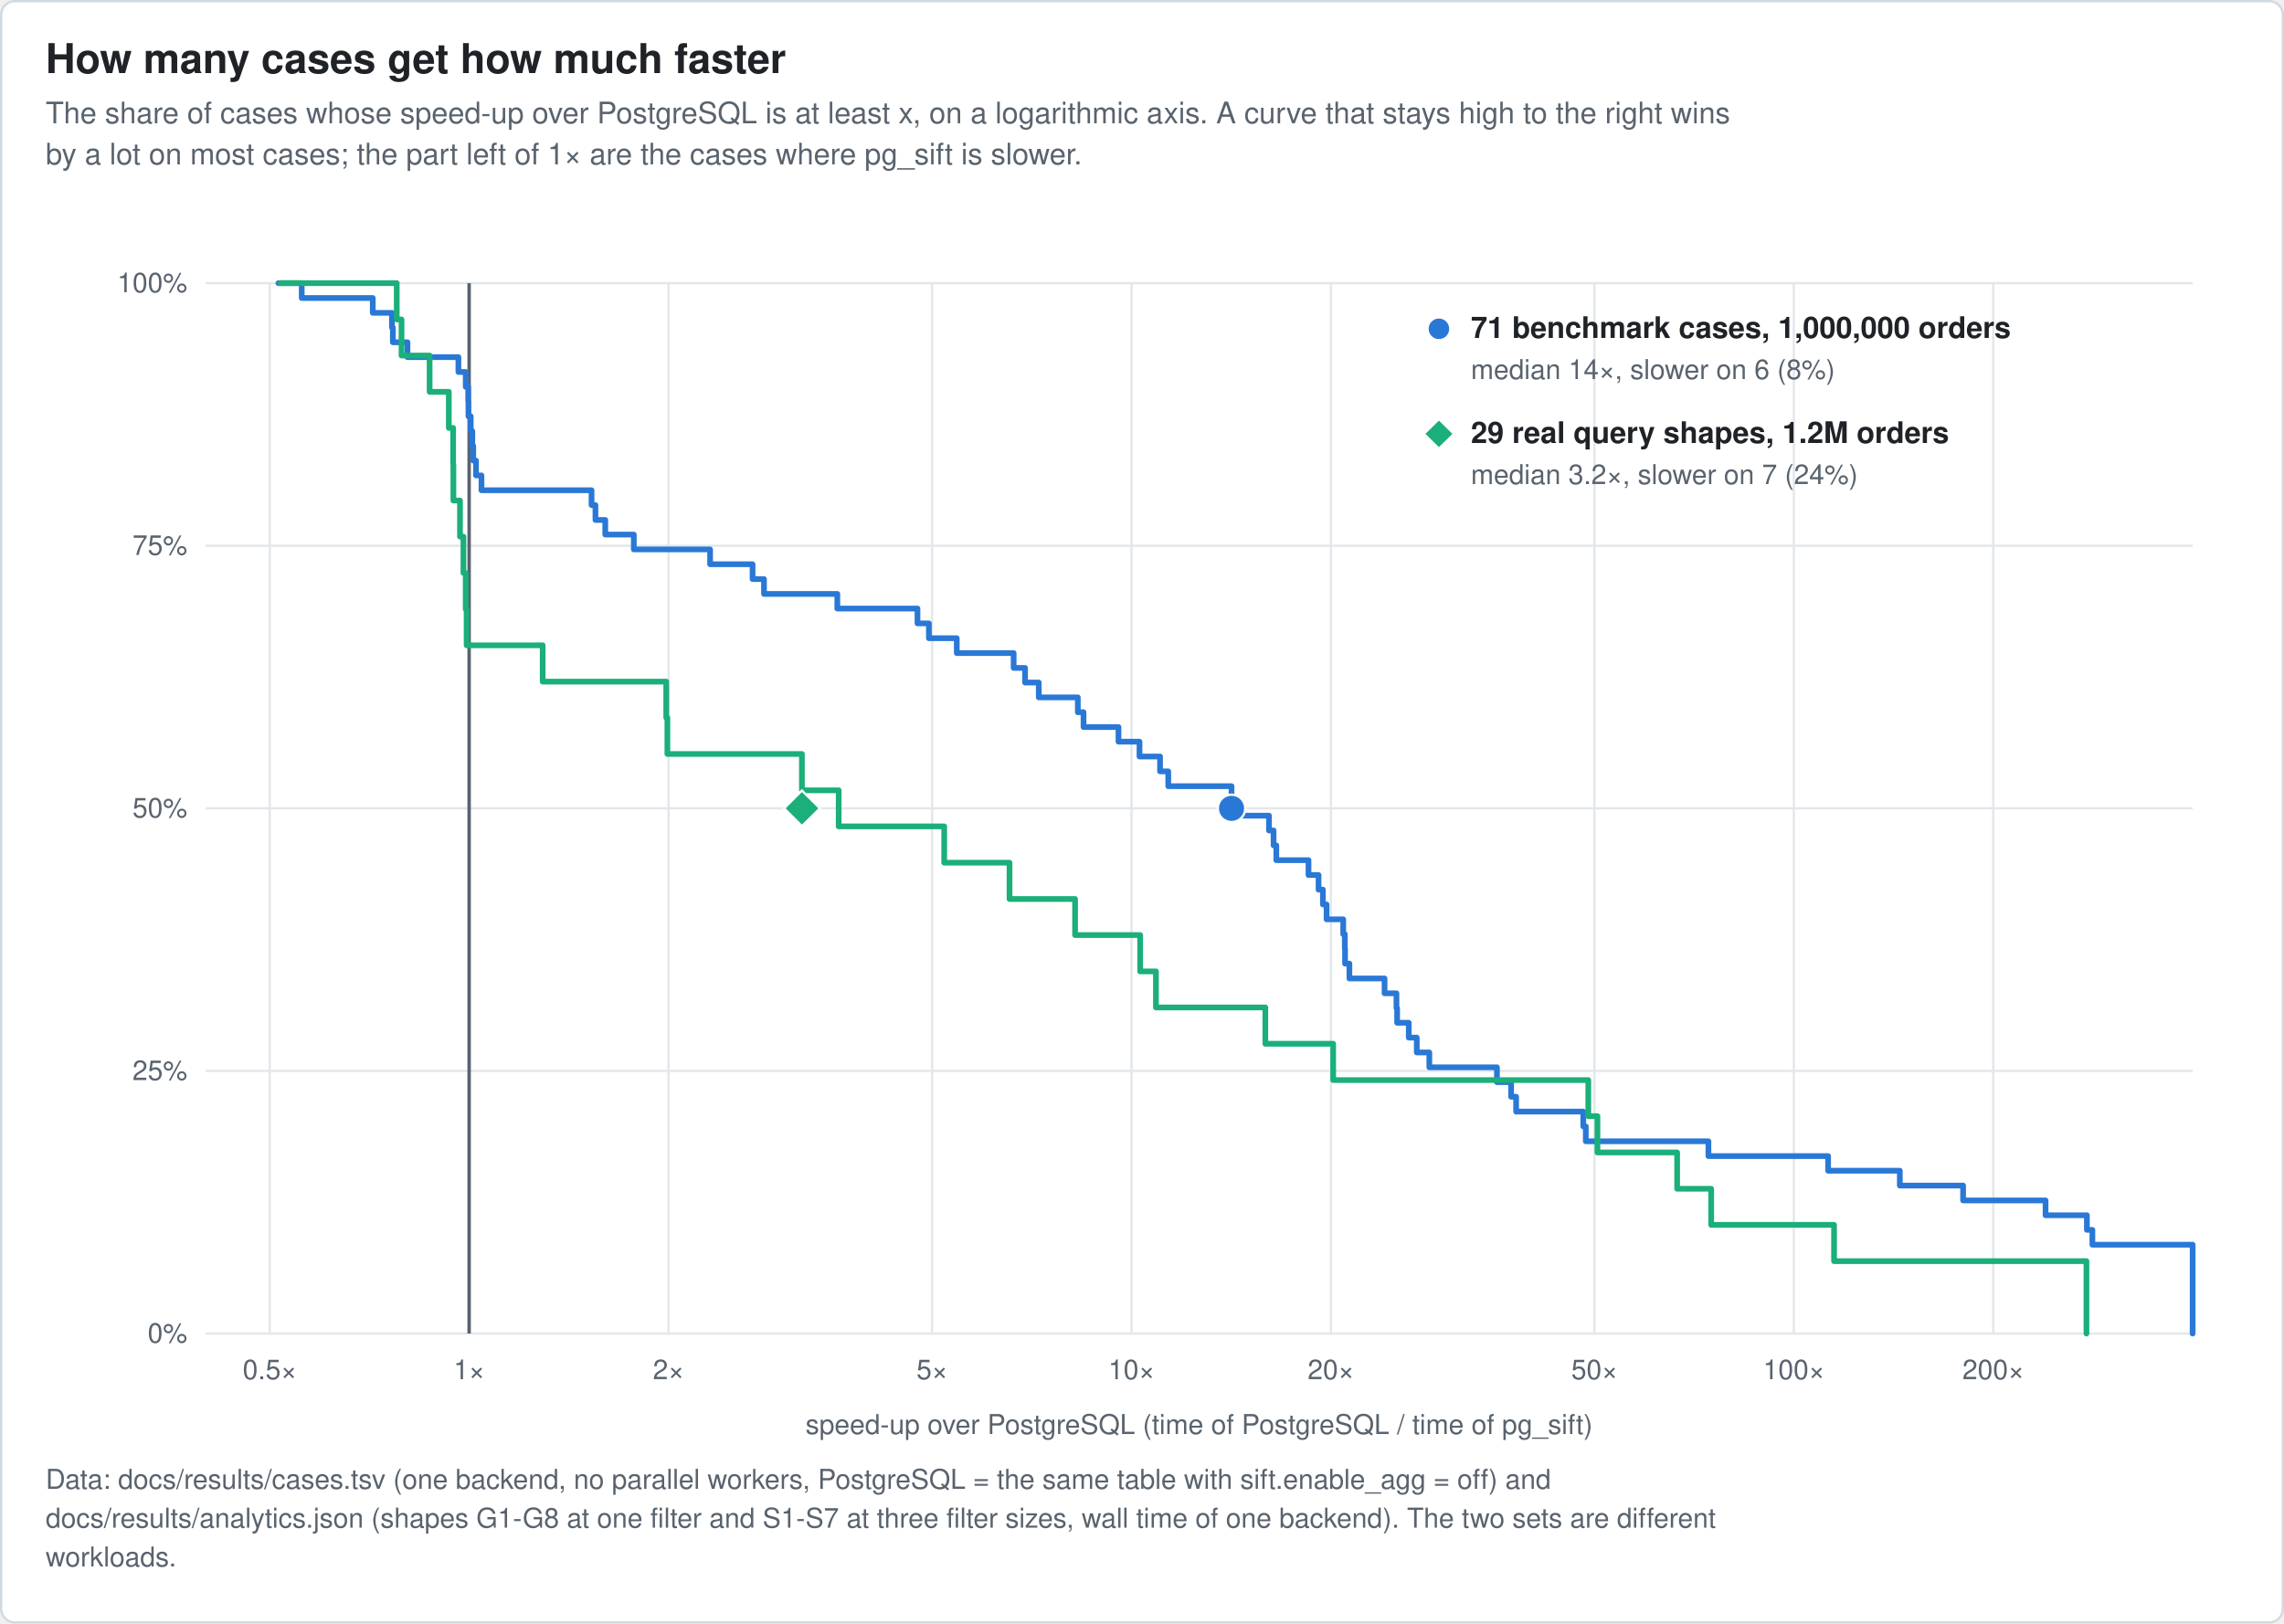
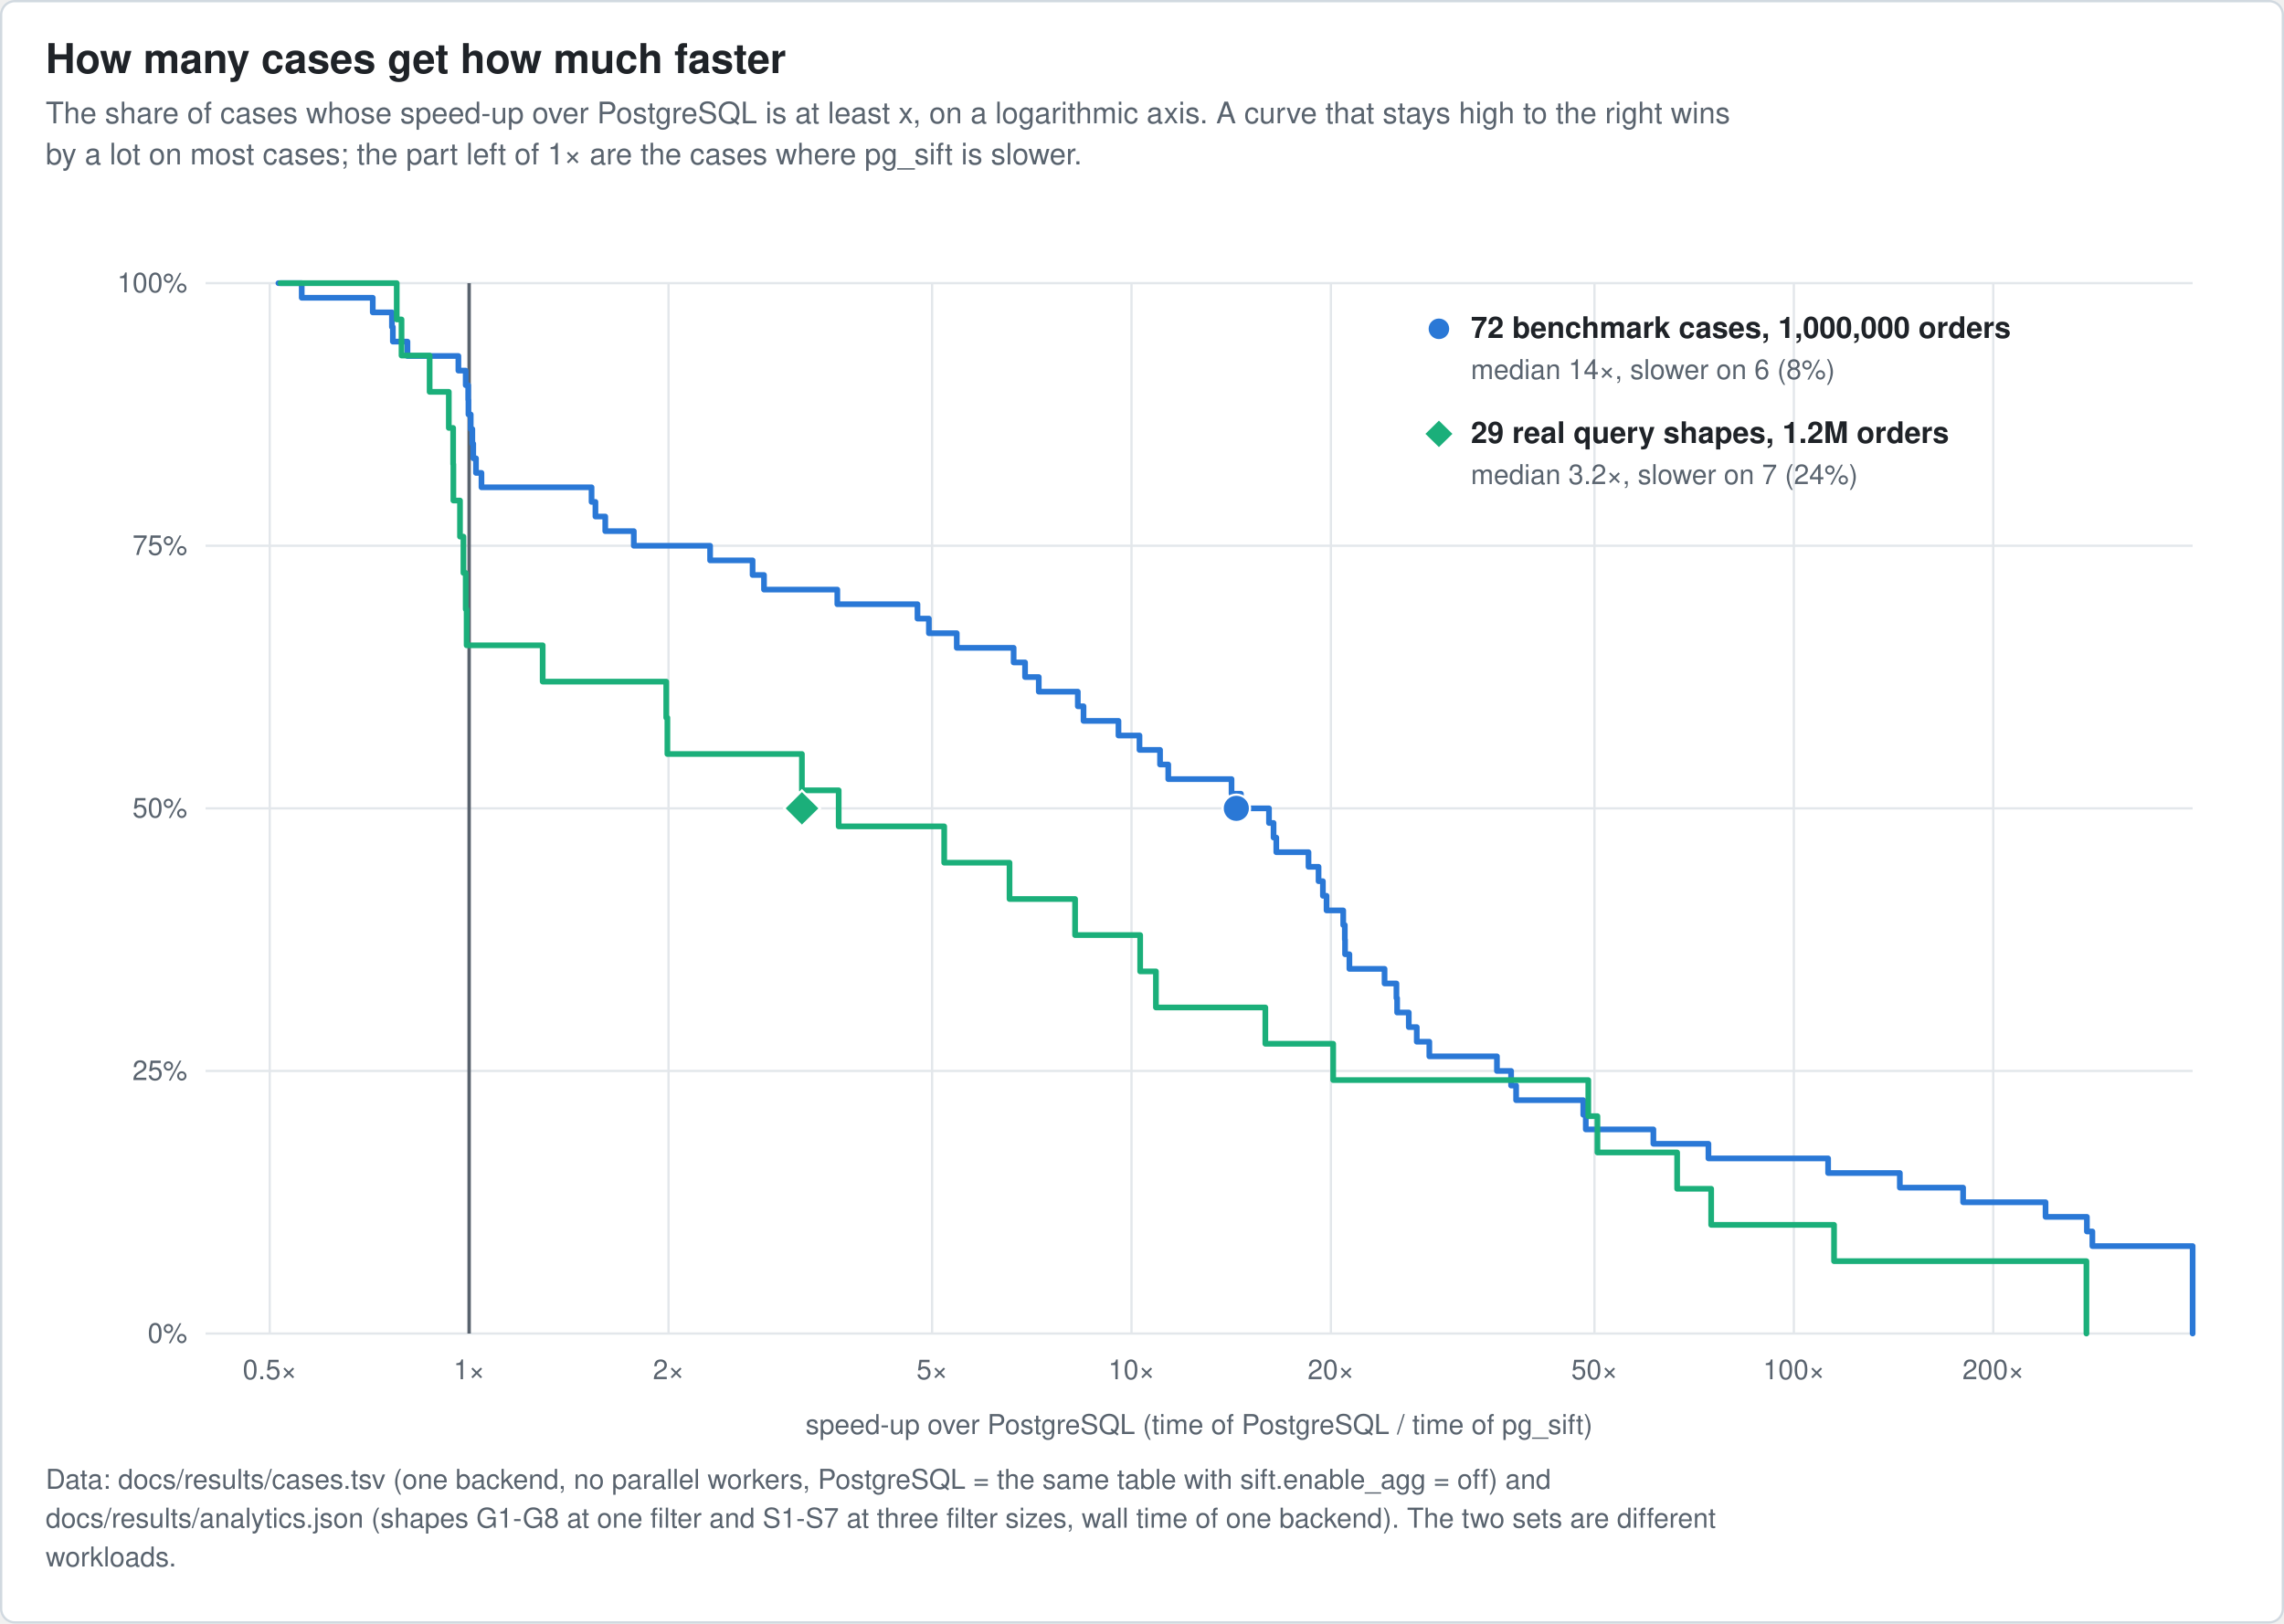
<svg xmlns="http://www.w3.org/2000/svg" width="1000" height="711" viewBox="0 0 1000 711" role="img" aria-labelledby="t d" font-family="Helvetica, Arial, sans-serif">
  <rect x="0.5" y="0.5" width="999" height="710" rx="6" fill="#ffffff" stroke="#d1d9e0" />
  <text x="20" y="32" font-size="18" text-anchor="start" fill="#1f2328" font-weight="bold">How many cases get how much faster</text>
  <text x="20" y="54" font-size="13" text-anchor="start" fill="#59636e">The share of cases whose speed-up over PostgreSQL is at least x, on a logarithmic axis. A curve that stays high to the right wins</text>
  <text x="20" y="72" font-size="13" text-anchor="start" fill="#59636e">by a lot on most cases; the part left of 1× are the cases where pg_sift is slower.</text>
  <line x1="90" y1="584" x2="960" y2="584" stroke="#e3e7eb" stroke-width="1" />
  <text x="82" y="588" font-size="12" text-anchor="end" fill="#59636e">0%</text>
  <line x1="90" y1="469" x2="960" y2="469" stroke="#e3e7eb" stroke-width="1" />
  <text x="82" y="473" font-size="12" text-anchor="end" fill="#59636e">25%</text>
  <line x1="90" y1="354" x2="960" y2="354" stroke="#e3e7eb" stroke-width="1" />
  <text x="82" y="358" font-size="12" text-anchor="end" fill="#59636e">50%</text>
  <line x1="90" y1="239" x2="960" y2="239" stroke="#e3e7eb" stroke-width="1" />
  <text x="82" y="243" font-size="12" text-anchor="end" fill="#59636e">75%</text>
  <line x1="90" y1="124" x2="960" y2="124" stroke="#e3e7eb" stroke-width="1" />
  <text x="82" y="128" font-size="12" text-anchor="end" fill="#59636e">100%</text>
  <line x1="118.1" y1="124" x2="118.1" y2="584" stroke="#e3e7eb" stroke-width="1" />
  <text x="118.1" y="604" font-size="12" text-anchor="middle" fill="#59636e">0.5×</text>
  <line x1="205.4" y1="124" x2="205.4" y2="584" stroke="#59636e" stroke-width="1.5" />
  <text x="205.4" y="604" font-size="12" text-anchor="middle" fill="#59636e">1×</text>
  <line x1="292.7" y1="124" x2="292.7" y2="584" stroke="#e3e7eb" stroke-width="1" />
  <text x="292.7" y="604" font-size="12" text-anchor="middle" fill="#59636e">2×</text>
  <line x1="408.1" y1="124" x2="408.1" y2="584" stroke="#e3e7eb" stroke-width="1" />
  <text x="408.1" y="604" font-size="12" text-anchor="middle" fill="#59636e">5×</text>
  <line x1="495.4" y1="124" x2="495.4" y2="584" stroke="#e3e7eb" stroke-width="1" />
  <text x="495.4" y="604" font-size="12" text-anchor="middle" fill="#59636e">10×</text>
  <line x1="582.7" y1="124" x2="582.7" y2="584" stroke="#e3e7eb" stroke-width="1" />
  <text x="582.7" y="604" font-size="12" text-anchor="middle" fill="#59636e">20×</text>
  <line x1="698.1" y1="124" x2="698.1" y2="584" stroke="#e3e7eb" stroke-width="1" />
  <text x="698.1" y="604" font-size="12" text-anchor="middle" fill="#59636e">50×</text>
  <line x1="785.4" y1="124" x2="785.4" y2="584" stroke="#e3e7eb" stroke-width="1" />
  <text x="785.4" y="604" font-size="12" text-anchor="middle" fill="#59636e">100×</text>
  <line x1="872.7" y1="124" x2="872.7" y2="584" stroke="#e3e7eb" stroke-width="1" />
  <text x="872.7" y="604" font-size="12" text-anchor="middle" fill="#59636e">200×</text>
  <text x="525" y="628" font-size="12" text-anchor="middle" fill="#59636e">speed-up over PostgreSQL (time of PostgreSQL / time of pg_sift)</text>
-   <polyline fill="none" stroke="#2a78d6" stroke-width="2.5" stroke-linejoin="round" stroke-linecap="round" points="121.9,124 121.9,124 121.9,124 132.1,124 132.1,130.5 163.2,130.5 163.2,137 171.6,137 171.6,143.4 172,143.4 172,149.9 178.4,149.9 178.4,156.4 200.7,156.4 200.7,162.9 203.9,162.9 203.9,169.4 205,169.4 205,175.8 205.1,175.8 205.1,182.3 206.1,182.3 206.1,188.8 206.8,188.8 206.8,195.3 207.2,195.3 207.2,201.7 208.4,201.7 208.4,208.2 210.8,208.2 210.8,214.7 259,214.7 259,221.2 260.7,221.2 260.7,227.7 265,227.7 265,234.1 277.5,234.1 277.5,240.6 310.9,240.6 310.9,247.1 329.5,247.1 329.5,253.6 334.5,253.6 334.5,260.1 366.6,260.1 366.6,266.5 401.7,266.5 401.7,273 406.7,273 406.7,279.5 418.9,279.5 418.9,286 443.8,286 443.8,292.5 448.8,292.5 448.8,298.9 454.8,298.9 454.8,305.4 471.9,305.4 471.9,311.9 474.4,311.9 474.4,318.4 489.7,318.4 489.7,324.8 498.9,324.8 498.9,331.3 507.9,331.3 507.9,337.8 511.5,337.8 511.5,344.3 539.2,344.3 539.2,350.8 543.3,350.8 543.3,357.2 555.6,357.2 555.6,363.7 557.6,363.7 557.6,370.2 558.8,370.2 558.8,376.7 572.9,376.7 572.9,383.2 577.3,383.2 577.3,389.6 579.2,389.6 579.2,396.1 580.8,396.1 580.8,402.6 588.1,402.6 588.1,409.1 588.8,409.1 588.8,415.5 588.9,415.5 588.9,422 590.8,422 590.8,428.5 606.2,428.5 606.2,435 611.4,435 611.4,441.5 611.7,441.5 611.7,447.9 616.8,447.9 616.8,454.4 620.3,454.4 620.3,460.9 625.8,460.9 625.8,467.4 655.4,467.4 655.4,473.9 661.6,473.9 661.6,480.3 663.8,480.3 663.8,486.8 693.2,486.8 693.2,493.3 694.3,493.3 694.3,499.8 748,499.8 748,506.3 800.4,506.3 800.4,512.7 831.8,512.7 831.8,519.2 859.5,519.2 859.5,525.7 895.6,525.7 895.6,532.2 913.7,532.2 913.7,538.6 916.1,538.6 916.1,545.1 960,545.1 960,551.6 960,551.6 960,558.1 960,558.1 960,564.6 960,564.6 960,571 960,571 960,577.5 960,584" />
-   <circle cx="539.2" cy="354" r="5.5" fill="#2a78d6" stroke="#ffffff" stroke-width="2" paint-order="stroke" />
+   <polyline fill="none" stroke="#2a78d6" stroke-width="2.5" stroke-linejoin="round" stroke-linecap="round" points="121.9,124 121.9,124 121.9,124 132.1,124 132.1,130.4 163.2,130.4 163.2,136.8 171.6,136.8 171.6,143.2 172,143.2 172,149.6 178.4,149.6 178.4,155.9 200.7,155.9 200.7,162.3 203.9,162.3 203.9,168.7 205,168.7 205,175.1 205.1,175.1 205.1,181.5 206.1,181.5 206.1,187.9 206.8,187.9 206.8,194.3 207.2,194.3 207.2,200.7 208.4,200.7 208.4,207.1 210.8,207.1 210.8,213.4 259,213.4 259,219.8 260.7,219.8 260.7,226.2 265,226.2 265,232.6 277.5,232.6 277.5,239 310.9,239 310.9,245.4 329.5,245.4 329.5,251.8 334.5,251.8 334.5,258.2 366.6,258.2 366.6,264.6 401.7,264.6 401.7,270.9 406.7,270.9 406.7,277.3 418.9,277.3 418.9,283.7 443.8,283.7 443.8,290.1 448.8,290.1 448.8,296.5 454.8,296.5 454.8,302.9 471.9,302.9 471.9,309.3 474.4,309.3 474.4,315.7 489.7,315.7 489.7,322.1 498.9,322.1 498.9,328.4 507.9,328.4 507.9,334.8 511.5,334.8 511.5,341.2 539.2,341.2 539.2,347.6 543.3,347.6 543.3,354 555.6,354 555.6,360.4 557.6,360.4 557.6,366.8 558.8,366.8 558.8,373.2 572.9,373.2 572.9,379.6 577.3,379.6 577.3,385.9 579.2,385.9 579.2,392.3 580.8,392.3 580.8,398.7 588.1,398.7 588.1,405.1 588.8,405.1 588.8,411.5 588.9,411.5 588.9,417.9 590.8,417.9 590.8,424.3 606.2,424.3 606.2,430.7 611.4,430.7 611.4,437.1 611.7,437.1 611.7,443.4 616.8,443.4 616.8,449.8 620.3,449.8 620.3,456.2 625.8,456.2 625.8,462.6 655.4,462.6 655.4,469 661.6,469 661.6,475.4 663.8,475.4 663.8,481.8 693.2,481.8 693.2,488.2 694.3,488.2 694.3,494.6 723.9,494.6 723.9,500.9 748,500.9 748,507.3 800.4,507.3 800.4,513.7 831.8,513.7 831.8,520.1 859.5,520.1 859.5,526.5 895.6,526.5 895.6,532.9 913.7,532.9 913.7,539.3 916.1,539.3 916.1,545.7 960,545.7 960,552.1 960,552.1 960,558.4 960,558.4 960,564.8 960,564.8 960,571.2 960,571.2 960,577.6 960,584" />
+   <circle cx="541.3" cy="354" r="5.5" fill="#2a78d6" stroke="#ffffff" stroke-width="2" paint-order="stroke" />
  <circle cx="630" cy="144" r="4.5" fill="#2a78d6" stroke="#ffffff" stroke-width="2" paint-order="stroke" />
-   <text x="644" y="148" font-size="13" text-anchor="start" fill="#1f2328" font-weight="bold">71 benchmark cases, 1,000,000 orders</text>
+   <text x="644" y="148" font-size="13" text-anchor="start" fill="#1f2328" font-weight="bold">72 benchmark cases, 1,000,000 orders</text>
  <text x="644" y="166" font-size="12" text-anchor="start" fill="#59636e">median 14×, slower on 6 (8%)</text>
  <polyline fill="none" stroke="#1baf7a" stroke-width="2.5" stroke-linejoin="round" stroke-linecap="round" points="122.8,124 122.8,124 122.8,124 173.7,124 173.7,139.9 175.8,139.9 175.8,155.7 188.1,155.7 188.1,171.6 196.5,171.6 196.5,187.4 198.4,187.4 198.4,203.3 198.5,203.3 198.5,219.2 201.4,219.2 201.4,235 202.9,235 202.9,250.9 203.9,250.9 203.9,266.8 204.3,266.8 204.3,282.6 237.6,282.6 237.6,298.5 291.7,298.5 291.7,314.3 292.2,314.3 292.2,330.2 351.1,330.2 351.1,346.1 367.2,346.1 367.2,361.9 413.4,361.9 413.4,377.8 442,377.8 442,393.7 470.7,393.7 470.7,409.5 499.2,409.5 499.2,425.4 506.1,425.4 506.1,441.2 554,441.2 554,457.1 583.7,457.1 583.7,473 695.4,473 695.4,488.8 699.4,488.8 699.4,504.7 734.3,504.7 734.3,520.6 749.2,520.6 749.2,536.4 803,536.4 803,552.3 913.5,552.3 913.5,568.1 913.5,584" />
  <polygon points="351.1,346.9 358.3,354 351.1,361.1 344,354" fill="#1baf7a" stroke="#ffffff" stroke-width="2" paint-order="stroke" />
  <polygon points="630,184.2 635.9,190 630,195.8 624.1,190" fill="#1baf7a" stroke="#ffffff" stroke-width="2" paint-order="stroke" />
  <text x="644" y="194" font-size="13" text-anchor="start" fill="#1f2328" font-weight="bold">29 real query shapes, 1.2M orders</text>
  <text x="644" y="212" font-size="12" text-anchor="start" fill="#59636e">median 3.2×, slower on 7 (24%)</text>
  <text x="20" y="652" font-size="12" text-anchor="start" fill="#59636e">Data: docs/results/cases.tsv (one backend, no parallel workers, PostgreSQL = the same table with sift.enable_agg = off) and</text>
  <text x="20" y="669" font-size="12" text-anchor="start" fill="#59636e">docs/results/analytics.json (shapes G1-G8 at one filter and S1-S7 at three filter sizes, wall time of one backend). The two sets are different</text>
  <text x="20" y="686" font-size="12" text-anchor="start" fill="#59636e">workloads.</text>
</svg>
